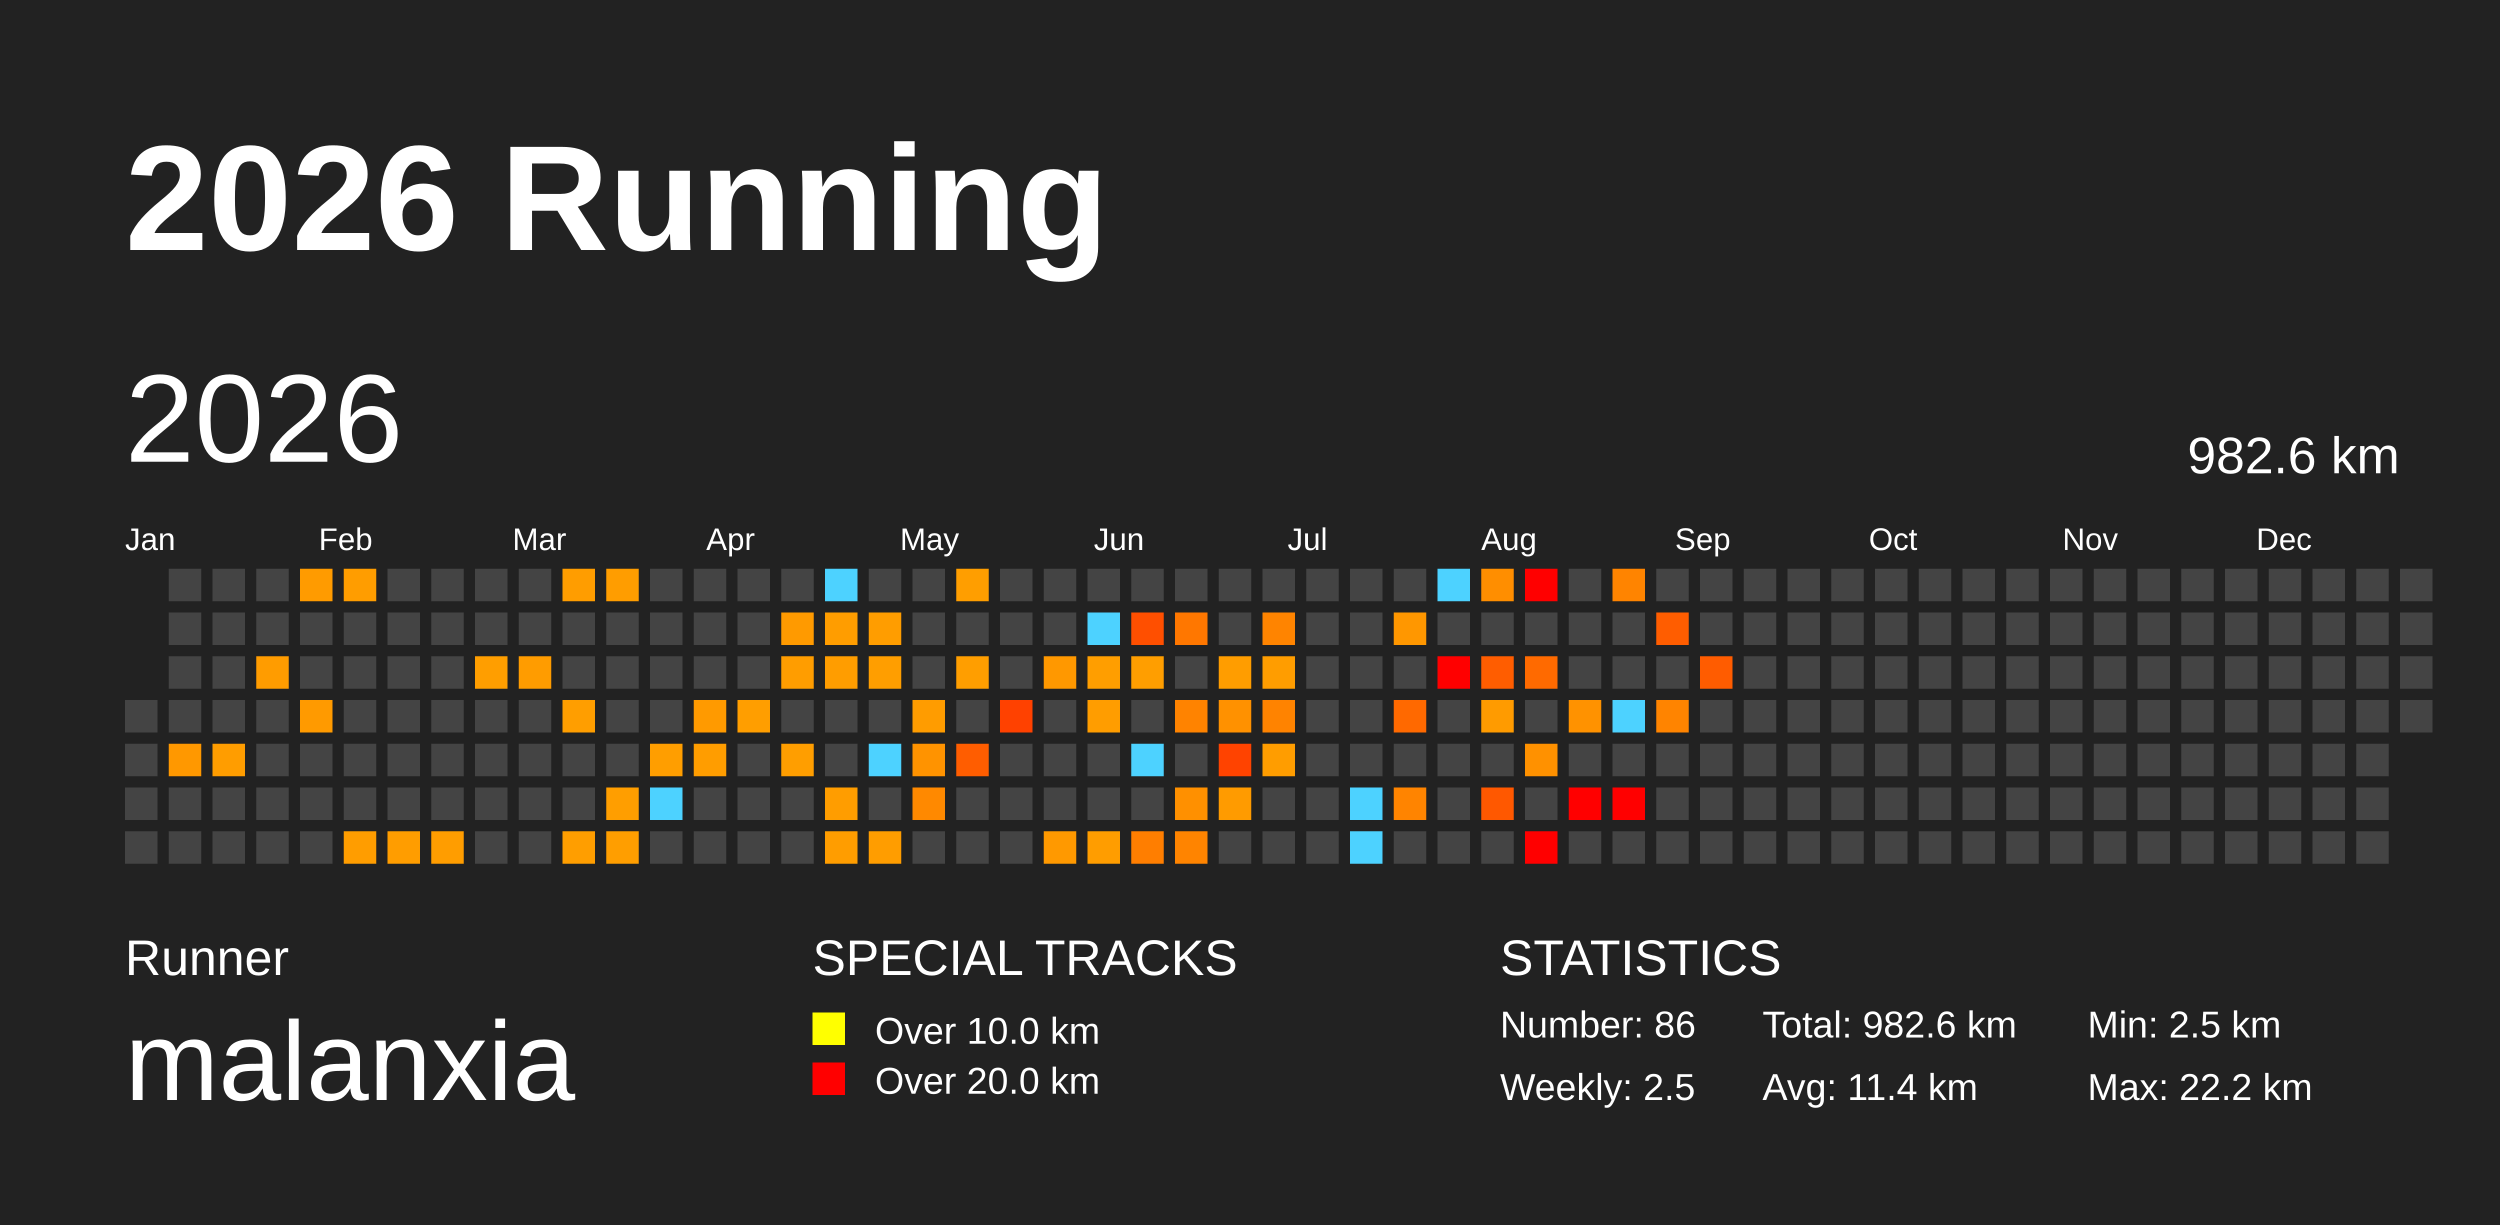
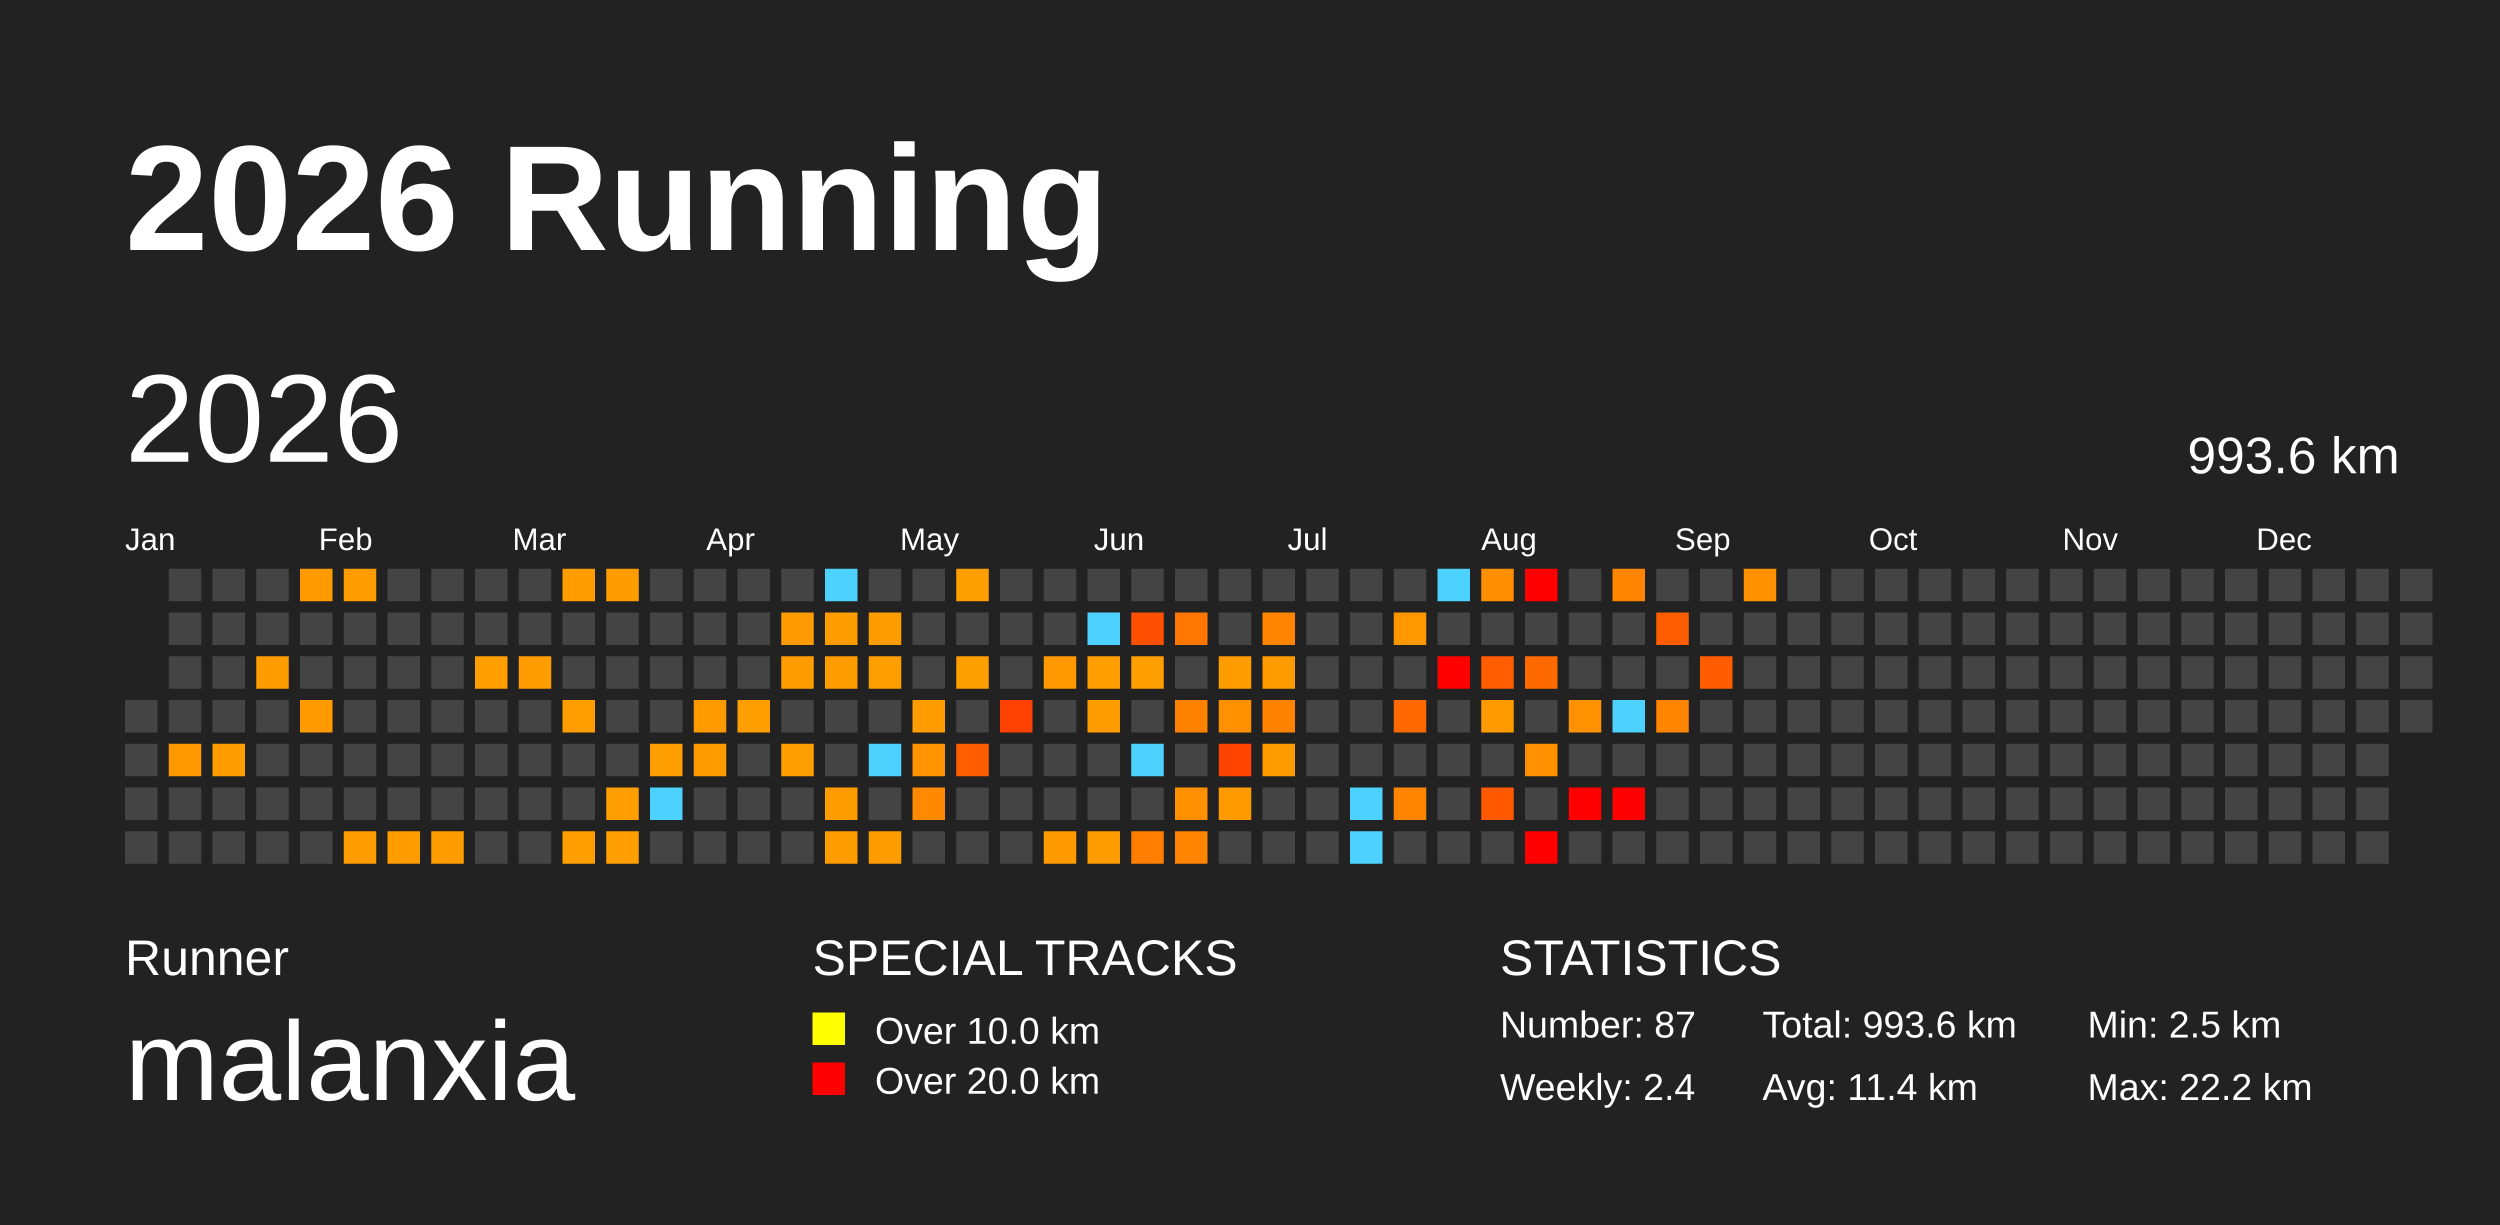
<svg xmlns="http://www.w3.org/2000/svg" baseProfile="full" height="98mm" version="1.1" viewBox="0,0,200,98" width="200mm">
  <defs />
  <rect fill="#222222" height="98" width="200" x="0" y="0" />
  <text fill="#FFFFFF" style="font-size:12px; font-family:Arial; font-weight:bold;" x="10" y="20">2026 Running</text>
  <text fill="#FFFFFF" style="font-size:4px; font-family:Arial" x="10" y="78">Runner</text>
  <text fill="#FFFFFF" style="font-size:9px; font-family:Arial" x="10" y="88">malanxia</text>
  <text fill="#FFFFFF" style="font-size:4px; font-family:Arial" x="65" y="78">SPECIAL TRACKS</text>
  <rect fill="yellow" height="2.6" width="2.6" x="65" y="81" />
  <text fill="#FFFFFF" style="font-size:3px; font-family:Arial" x="70" y="83.5">Over 10.0 km</text>
  <rect fill="red" height="2.6" width="2.6" x="65" y="85" />
  <text fill="#FFFFFF" style="font-size:3px; font-family:Arial" x="70" y="87.5">Over 20.0 km</text>
  <text fill="#FFFFFF" style="font-size:4px; font-family:Arial" x="120" y="78">STATISTICS</text>
-   <text fill="#FFFFFF" style="font-size:3px; font-family:Arial" x="120" y="83">Number: 86</text>
-   <text fill="#FFFFFF" style="font-size:3px; font-family:Arial" x="120" y="88">Weekly: 2.5</text>
-   <text fill="#FFFFFF" style="font-size:3px; font-family:Arial" x="141" y="83">Total: 982.6 km</text>
+   <text fill="#FFFFFF" style="font-size:3px; font-family:Arial" x="120" y="83">Number: 87</text>
+   <text fill="#FFFFFF" style="font-size:3px; font-family:Arial" x="120" y="88">Weekly: 2.4</text>
+   <text fill="#FFFFFF" style="font-size:3px; font-family:Arial" x="141" y="83">Total: 993.6 km</text>
  <text fill="#FFFFFF" style="font-size:3px; font-family:Arial" x="141" y="88">Avg: 11.4 km</text>
  <text fill="#FFFFFF" style="font-size:3px; font-family:Arial" x="167" y="83">Min: 2.5 km</text>
  <text fill="#FFFFFF" style="font-size:3px; font-family:Arial" x="167" y="88">Max: 22.2 km</text>
  <text dominant-baseline="hanging" fill="#FFFFFF" style="font-size:10.0px; font-family:Arial;" x="10" y="30">2026</text>
-   <text dominant-baseline="hanging" fill="#FFFFFF" style="font-size:4.125px; font-family:Arial;" x="175" y="35">982.6 km</text>
+   <text dominant-baseline="hanging" fill="#FFFFFF" style="font-size:4.125px; font-family:Arial;" x="175" y="35">993.6 km</text>
  <text fill="#FFFFFF" style="font-size:2.5px; font-family:Arial" x="10.0" y="44">Jan</text>
  <text fill="#FFFFFF" style="font-size:2.5px; font-family:Arial" x="25.5" y="44">Feb</text>
  <text fill="#FFFFFF" style="font-size:2.5px; font-family:Arial" x="41.0" y="44">Mar</text>
  <text fill="#FFFFFF" style="font-size:2.5px; font-family:Arial" x="56.5" y="44">Apr</text>
  <text fill="#FFFFFF" style="font-size:2.5px; font-family:Arial" x="72.0" y="44">May</text>
  <text fill="#FFFFFF" style="font-size:2.5px; font-family:Arial" x="87.5" y="44">Jun</text>
  <text fill="#FFFFFF" style="font-size:2.5px; font-family:Arial" x="103.0" y="44">Jul</text>
  <text fill="#FFFFFF" style="font-size:2.5px; font-family:Arial" x="118.5" y="44">Aug</text>
  <text fill="#FFFFFF" style="font-size:2.5px; font-family:Arial" x="134.0" y="44">Sep</text>
  <text fill="#FFFFFF" style="font-size:2.5px; font-family:Arial" x="149.5" y="44">Oct</text>
  <text fill="#FFFFFF" style="font-size:2.5px; font-family:Arial" x="165.0" y="44">Nov</text>
  <text fill="#FFFFFF" style="font-size:2.5px; font-family:Arial" x="180.5" y="44">Dec</text>
  <rect fill="#444444" height="2.6" width="2.6" x="10.0" y="56.0" />
  <rect fill="#444444" height="2.6" width="2.6" x="10.0" y="59.5" />
  <rect fill="#444444" height="2.6" width="2.6" x="10.0" y="63.0" />
  <rect fill="#444444" height="2.6" width="2.6" x="10.0" y="66.5" />
  <rect fill="#444444" height="2.6" width="2.6" x="13.5" y="45.5" />
  <rect fill="#444444" height="2.6" width="2.6" x="13.5" y="49.0" />
  <rect fill="#444444" height="2.6" width="2.6" x="13.5" y="52.5" />
  <rect fill="#444444" height="2.6" width="2.6" x="13.5" y="56.0" />
  <rect fill="#ff9800" height="2.6" width="2.6" x="13.5" y="59.5" />
  <rect fill="#444444" height="2.6" width="2.6" x="13.5" y="63.0" />
  <rect fill="#444444" height="2.6" width="2.6" x="13.5" y="66.5" />
  <rect fill="#444444" height="2.6" width="2.6" x="17.0" y="45.5" />
  <rect fill="#444444" height="2.6" width="2.6" x="17.0" y="49.0" />
  <rect fill="#444444" height="2.6" width="2.6" x="17.0" y="52.5" />
  <rect fill="#444444" height="2.6" width="2.6" x="17.0" y="56.0" />
  <rect fill="#ff9d00" height="2.6" width="2.6" x="17.0" y="59.5" />
  <rect fill="#444444" height="2.6" width="2.6" x="17.0" y="63.0" />
  <rect fill="#444444" height="2.6" width="2.6" x="17.0" y="66.5" />
  <rect fill="#444444" height="2.6" width="2.6" x="20.5" y="45.5" />
  <rect fill="#444444" height="2.6" width="2.6" x="20.5" y="49.0" />
  <rect fill="#ff9c00" height="2.6" width="2.6" x="20.5" y="52.5" />
  <rect fill="#444444" height="2.6" width="2.6" x="20.5" y="56.0" />
  <rect fill="#444444" height="2.6" width="2.6" x="20.5" y="59.5" />
  <rect fill="#444444" height="2.6" width="2.6" x="20.5" y="63.0" />
  <rect fill="#444444" height="2.6" width="2.6" x="20.5" y="66.5" />
  <rect fill="#ff9b00" height="2.6" width="2.6" x="24.0" y="45.5" />
  <rect fill="#444444" height="2.6" width="2.6" x="24.0" y="49.0" />
  <rect fill="#444444" height="2.6" width="2.6" x="24.0" y="52.5" />
  <rect fill="#ff9a00" height="2.6" width="2.6" x="24.0" y="56.0" />
  <rect fill="#444444" height="2.6" width="2.6" x="24.0" y="59.5" />
  <rect fill="#444444" height="2.6" width="2.6" x="24.0" y="63.0" />
  <rect fill="#444444" height="2.6" width="2.6" x="24.0" y="66.5" />
  <rect fill="#ff9d00" height="2.6" width="2.6" x="27.5" y="45.5" />
  <rect fill="#444444" height="2.6" width="2.6" x="27.5" y="49.0" />
  <rect fill="#444444" height="2.6" width="2.6" x="27.5" y="52.5" />
  <rect fill="#444444" height="2.6" width="2.6" x="27.5" y="56.0" />
  <rect fill="#444444" height="2.6" width="2.6" x="27.5" y="59.5" />
  <rect fill="#444444" height="2.6" width="2.6" x="27.5" y="63.0" />
  <rect fill="#ff9d00" height="2.6" width="2.6" x="27.5" y="66.5" />
  <rect fill="#444444" height="2.6" width="2.6" x="31.0" y="45.5" />
  <rect fill="#444444" height="2.6" width="2.6" x="31.0" y="49.0" />
  <rect fill="#444444" height="2.6" width="2.6" x="31.0" y="52.5" />
  <rect fill="#444444" height="2.6" width="2.6" x="31.0" y="56.0" />
  <rect fill="#444444" height="2.6" width="2.6" x="31.0" y="59.5" />
  <rect fill="#444444" height="2.6" width="2.6" x="31.0" y="63.0" />
  <rect fill="#ff9d00" height="2.6" width="2.6" x="31.0" y="66.5" />
  <rect fill="#444444" height="2.6" width="2.6" x="34.5" y="45.5" />
  <rect fill="#444444" height="2.6" width="2.6" x="34.5" y="49.0" />
  <rect fill="#444444" height="2.6" width="2.6" x="34.5" y="52.5" />
  <rect fill="#444444" height="2.6" width="2.6" x="34.5" y="56.0" />
  <rect fill="#444444" height="2.6" width="2.6" x="34.5" y="59.5" />
  <rect fill="#444444" height="2.6" width="2.6" x="34.5" y="63.0" />
  <rect fill="#ff9d00" height="2.6" width="2.6" x="34.5" y="66.5" />
  <rect fill="#444444" height="2.6" width="2.6" x="38.0" y="45.5" />
  <rect fill="#444444" height="2.6" width="2.6" x="38.0" y="49.0" />
  <rect fill="#ff9e00" height="2.6" width="2.6" x="38.0" y="52.5" />
  <rect fill="#444444" height="2.6" width="2.6" x="38.0" y="56.0" />
  <rect fill="#444444" height="2.6" width="2.6" x="38.0" y="59.5" />
  <rect fill="#444444" height="2.6" width="2.6" x="38.0" y="63.0" />
  <rect fill="#444444" height="2.6" width="2.6" x="38.0" y="66.5" />
  <rect fill="#444444" height="2.6" width="2.6" x="41.5" y="45.5" />
  <rect fill="#444444" height="2.6" width="2.6" x="41.5" y="49.0" />
  <rect fill="#ff9c00" height="2.6" width="2.6" x="41.5" y="52.5" />
  <rect fill="#444444" height="2.6" width="2.6" x="41.5" y="56.0" />
  <rect fill="#444444" height="2.6" width="2.6" x="41.5" y="59.5" />
  <rect fill="#444444" height="2.6" width="2.6" x="41.5" y="63.0" />
  <rect fill="#444444" height="2.6" width="2.6" x="41.5" y="66.5" />
  <rect fill="#ff9d00" height="2.6" width="2.6" x="45.0" y="45.5" />
  <rect fill="#444444" height="2.6" width="2.6" x="45.0" y="49.0" />
  <rect fill="#444444" height="2.6" width="2.6" x="45.0" y="52.5" />
  <rect fill="#ff9e00" height="2.6" width="2.6" x="45.0" y="56.0" />
  <rect fill="#444444" height="2.6" width="2.6" x="45.0" y="59.5" />
  <rect fill="#444444" height="2.6" width="2.6" x="45.0" y="63.0" />
  <rect fill="#ff9e00" height="2.6" width="2.6" x="45.0" y="66.5" />
  <rect fill="#ff9d00" height="2.6" width="2.6" x="48.5" y="45.5" />
  <rect fill="#444444" height="2.6" width="2.6" x="48.5" y="49.0" />
  <rect fill="#444444" height="2.6" width="2.6" x="48.5" y="52.5" />
  <rect fill="#444444" height="2.6" width="2.6" x="48.5" y="56.0" />
  <rect fill="#444444" height="2.6" width="2.6" x="48.5" y="59.5" />
  <rect fill="#ff9e00" height="2.6" width="2.6" x="48.5" y="63.0" />
  <rect fill="#ff9e00" height="2.6" width="2.6" x="48.5" y="66.5" />
  <rect fill="#444444" height="2.6" width="2.6" x="52.0" y="45.5" />
  <rect fill="#444444" height="2.6" width="2.6" x="52.0" y="49.0" />
  <rect fill="#444444" height="2.6" width="2.6" x="52.0" y="52.5" />
  <rect fill="#444444" height="2.6" width="2.6" x="52.0" y="56.0" />
  <rect fill="#ff9e00" height="2.6" width="2.6" x="52.0" y="59.5" />
  <rect fill="#4dd2ff" height="2.6" width="2.6" x="52.0" y="63.0" />
  <rect fill="#444444" height="2.6" width="2.6" x="52.0" y="66.5" />
  <rect fill="#444444" height="2.6" width="2.6" x="55.5" y="45.5" />
  <rect fill="#444444" height="2.6" width="2.6" x="55.5" y="49.0" />
  <rect fill="#444444" height="2.6" width="2.6" x="55.5" y="52.5" />
  <rect fill="#ff9a00" height="2.6" width="2.6" x="55.5" y="56.0" />
  <rect fill="#ff9d00" height="2.6" width="2.6" x="55.5" y="59.5" />
  <rect fill="#444444" height="2.6" width="2.6" x="55.5" y="63.0" />
  <rect fill="#444444" height="2.6" width="2.6" x="55.5" y="66.5" />
  <rect fill="#444444" height="2.6" width="2.6" x="59.0" y="45.5" />
  <rect fill="#444444" height="2.6" width="2.6" x="59.0" y="49.0" />
  <rect fill="#444444" height="2.6" width="2.6" x="59.0" y="52.5" />
  <rect fill="#ff9e00" height="2.6" width="2.6" x="59.0" y="56.0" />
  <rect fill="#444444" height="2.6" width="2.6" x="59.0" y="59.5" />
  <rect fill="#444444" height="2.6" width="2.6" x="59.0" y="63.0" />
  <rect fill="#444444" height="2.6" width="2.6" x="59.0" y="66.5" />
  <rect fill="#444444" height="2.6" width="2.6" x="62.5" y="45.5" />
  <rect fill="#ff9a00" height="2.6" width="2.6" x="62.5" y="49.0" />
  <rect fill="#ff9d00" height="2.6" width="2.6" x="62.5" y="52.5" />
  <rect fill="#444444" height="2.6" width="2.6" x="62.5" y="56.0" />
  <rect fill="#ff9e00" height="2.6" width="2.6" x="62.5" y="59.5" />
  <rect fill="#444444" height="2.6" width="2.6" x="62.5" y="63.0" />
  <rect fill="#444444" height="2.6" width="2.6" x="62.5" y="66.5" />
  <rect fill="#4dd2ff" height="2.6" width="2.6" x="66.0" y="45.5" />
  <rect fill="#ff9d00" height="2.6" width="2.6" x="66.0" y="49.0" />
  <rect fill="#ff9d00" height="2.6" width="2.6" x="66.0" y="52.5" />
  <rect fill="#444444" height="2.6" width="2.6" x="66.0" y="56.0" />
  <rect fill="#444444" height="2.6" width="2.6" x="66.0" y="59.5" />
  <rect fill="#ff9d00" height="2.6" width="2.6" x="66.0" y="63.0" />
  <rect fill="#ff9d00" height="2.6" width="2.6" x="66.0" y="66.5" />
  <rect fill="#444444" height="2.6" width="2.6" x="69.5" y="45.5" />
  <rect fill="#ff9d00" height="2.6" width="2.6" x="69.5" y="49.0" />
  <rect fill="#ff9e00" height="2.6" width="2.6" x="69.5" y="52.5" />
  <rect fill="#444444" height="2.6" width="2.6" x="69.5" y="56.0" />
  <rect fill="#4dd2ff" height="2.6" width="2.6" x="69.5" y="59.5" />
  <rect fill="#444444" height="2.6" width="2.6" x="69.5" y="63.0" />
  <rect fill="#ff9d00" height="2.6" width="2.6" x="69.5" y="66.5" />
  <rect fill="#444444" height="2.6" width="2.6" x="73.0" y="45.5" />
  <rect fill="#444444" height="2.6" width="2.6" x="73.0" y="49.0" />
  <rect fill="#444444" height="2.6" width="2.6" x="73.0" y="52.5" />
  <rect fill="#ff9c00" height="2.6" width="2.6" x="73.0" y="56.0" />
  <rect fill="#ff9300" height="2.6" width="2.6" x="73.0" y="59.5" />
  <rect fill="#ff8900" height="2.6" width="2.6" x="73.0" y="63.0" />
  <rect fill="#444444" height="2.6" width="2.6" x="73.0" y="66.5" />
  <rect fill="#ff9e00" height="2.6" width="2.6" x="76.5" y="45.5" />
  <rect fill="#444444" height="2.6" width="2.6" x="76.5" y="49.0" />
  <rect fill="#ff9e00" height="2.6" width="2.6" x="76.5" y="52.5" />
  <rect fill="#444444" height="2.6" width="2.6" x="76.5" y="56.0" />
  <rect fill="#ff5d00" height="2.6" width="2.6" x="76.5" y="59.5" />
  <rect fill="#444444" height="2.6" width="2.6" x="76.5" y="63.0" />
  <rect fill="#444444" height="2.6" width="2.6" x="76.5" y="66.5" />
  <rect fill="#444444" height="2.6" width="2.6" x="80.0" y="45.5" />
  <rect fill="#444444" height="2.6" width="2.6" x="80.0" y="49.0" />
  <rect fill="#444444" height="2.6" width="2.6" x="80.0" y="52.5" />
  <rect fill="#ff4100" height="2.6" width="2.6" x="80.0" y="56.0" />
  <rect fill="#444444" height="2.6" width="2.6" x="80.0" y="59.5" />
  <rect fill="#444444" height="2.6" width="2.6" x="80.0" y="63.0" />
  <rect fill="#444444" height="2.6" width="2.6" x="80.0" y="66.5" />
  <rect fill="#444444" height="2.6" width="2.6" x="83.5" y="45.5" />
  <rect fill="#444444" height="2.6" width="2.6" x="83.5" y="49.0" />
  <rect fill="#ff9800" height="2.6" width="2.6" x="83.5" y="52.5" />
  <rect fill="#444444" height="2.6" width="2.6" x="83.5" y="56.0" />
  <rect fill="#444444" height="2.6" width="2.6" x="83.5" y="59.5" />
  <rect fill="#444444" height="2.6" width="2.6" x="83.5" y="63.0" />
  <rect fill="#ff9900" height="2.6" width="2.6" x="83.5" y="66.5" />
  <rect fill="#444444" height="2.6" width="2.6" x="87.0" y="45.5" />
  <rect fill="#4dd2ff" height="2.6" width="2.6" x="87.0" y="49.0" />
  <rect fill="#ff9e00" height="2.6" width="2.6" x="87.0" y="52.5" />
  <rect fill="#ff9d00" height="2.6" width="2.6" x="87.0" y="56.0" />
  <rect fill="#444444" height="2.6" width="2.6" x="87.0" y="59.5" />
  <rect fill="#444444" height="2.6" width="2.6" x="87.0" y="63.0" />
  <rect fill="#ff9d00" height="2.6" width="2.6" x="87.0" y="66.5" />
  <rect fill="#444444" height="2.6" width="2.6" x="90.5" y="45.5" />
  <rect fill="#ff4f00" height="2.6" width="2.6" x="90.5" y="49.0" />
  <rect fill="#ff9e00" height="2.6" width="2.6" x="90.5" y="52.5" />
  <rect fill="#444444" height="2.6" width="2.6" x="90.5" y="56.0" />
  <rect fill="#4dd2ff" height="2.6" width="2.6" x="90.5" y="59.5" />
  <rect fill="#444444" height="2.6" width="2.6" x="90.5" y="63.0" />
  <rect fill="#ff7e00" height="2.6" width="2.6" x="90.5" y="66.5" />
  <rect fill="#444444" height="2.6" width="2.6" x="94.0" y="45.5" />
  <rect fill="#ff7700" height="2.6" width="2.6" x="94.0" y="49.0" />
  <rect fill="#444444" height="2.6" width="2.6" x="94.0" y="52.5" />
  <rect fill="#ff8300" height="2.6" width="2.6" x="94.0" y="56.0" />
  <rect fill="#444444" height="2.6" width="2.6" x="94.0" y="59.5" />
  <rect fill="#ff9000" height="2.6" width="2.6" x="94.0" y="63.0" />
  <rect fill="#ff8400" height="2.6" width="2.6" x="94.0" y="66.5" />
  <rect fill="#444444" height="2.6" width="2.6" x="97.5" y="45.5" />
  <rect fill="#444444" height="2.6" width="2.6" x="97.5" y="49.0" />
  <rect fill="#ff9d00" height="2.6" width="2.6" x="97.5" y="52.5" />
  <rect fill="#ff9100" height="2.6" width="2.6" x="97.5" y="56.0" />
  <rect fill="#ff4300" height="2.6" width="2.6" x="97.5" y="59.5" />
  <rect fill="#ff9b00" height="2.6" width="2.6" x="97.5" y="63.0" />
  <rect fill="#444444" height="2.6" width="2.6" x="97.5" y="66.5" />
  <rect fill="#444444" height="2.6" width="2.6" x="101.0" y="45.5" />
  <rect fill="#ff8400" height="2.6" width="2.6" x="101.0" y="49.0" />
  <rect fill="#ff9d00" height="2.6" width="2.6" x="101.0" y="52.5" />
  <rect fill="#ff8300" height="2.6" width="2.6" x="101.0" y="56.0" />
  <rect fill="#ff9d00" height="2.6" width="2.6" x="101.0" y="59.5" />
  <rect fill="#444444" height="2.6" width="2.6" x="101.0" y="63.0" />
  <rect fill="#444444" height="2.6" width="2.6" x="101.0" y="66.5" />
  <rect fill="#444444" height="2.6" width="2.6" x="104.5" y="45.5" />
  <rect fill="#444444" height="2.6" width="2.6" x="104.5" y="49.0" />
  <rect fill="#444444" height="2.6" width="2.6" x="104.5" y="52.5" />
  <rect fill="#444444" height="2.6" width="2.6" x="104.5" y="56.0" />
  <rect fill="#444444" height="2.6" width="2.6" x="104.5" y="59.5" />
  <rect fill="#444444" height="2.6" width="2.6" x="104.5" y="63.0" />
  <rect fill="#444444" height="2.6" width="2.6" x="104.5" y="66.5" />
  <rect fill="#444444" height="2.6" width="2.6" x="108.0" y="45.5" />
  <rect fill="#444444" height="2.6" width="2.6" x="108.0" y="49.0" />
  <rect fill="#444444" height="2.6" width="2.6" x="108.0" y="52.5" />
  <rect fill="#444444" height="2.6" width="2.6" x="108.0" y="56.0" />
  <rect fill="#444444" height="2.6" width="2.6" x="108.0" y="59.5" />
  <rect fill="#4dd2ff" height="2.6" width="2.6" x="108.0" y="63.0" />
  <rect fill="#4dd2ff" height="2.6" width="2.6" x="108.0" y="66.5" />
  <rect fill="#444444" height="2.6" width="2.6" x="111.5" y="45.5" />
  <rect fill="#ff9700" height="2.6" width="2.6" x="111.5" y="49.0" />
  <rect fill="#444444" height="2.6" width="2.6" x="111.5" y="52.5" />
  <rect fill="#ff6900" height="2.6" width="2.6" x="111.5" y="56.0" />
  <rect fill="#444444" height="2.6" width="2.6" x="111.5" y="59.5" />
  <rect fill="#ff8400" height="2.6" width="2.6" x="111.5" y="63.0" />
  <rect fill="#444444" height="2.6" width="2.6" x="111.5" y="66.5" />
  <rect fill="#4dd2ff" height="2.6" width="2.6" x="115.0" y="45.5" />
  <rect fill="#444444" height="2.6" width="2.6" x="115.0" y="49.0" />
  <rect fill="red" height="2.6" width="2.6" x="115.0" y="52.5" />
  <rect fill="#444444" height="2.6" width="2.6" x="115.0" y="56.0" />
  <rect fill="#444444" height="2.6" width="2.6" x="115.0" y="59.5" />
  <rect fill="#444444" height="2.6" width="2.6" x="115.0" y="63.0" />
  <rect fill="#444444" height="2.6" width="2.6" x="115.0" y="66.5" />
  <rect fill="#ff8e00" height="2.6" width="2.6" x="118.5" y="45.5" />
  <rect fill="#444444" height="2.6" width="2.6" x="118.5" y="49.0" />
  <rect fill="#ff5d00" height="2.6" width="2.6" x="118.5" y="52.5" />
  <rect fill="#ff9b00" height="2.6" width="2.6" x="118.5" y="56.0" />
  <rect fill="#444444" height="2.6" width="2.6" x="118.5" y="59.5" />
  <rect fill="#ff5800" height="2.6" width="2.6" x="118.5" y="63.0" />
  <rect fill="#444444" height="2.6" width="2.6" x="118.5" y="66.5" />
  <rect fill="red" height="2.6" width="2.6" x="122.0" y="45.5" />
  <rect fill="#444444" height="2.6" width="2.6" x="122.0" y="49.0" />
  <rect fill="#ff6a00" height="2.6" width="2.6" x="122.0" y="52.5" />
  <rect fill="#444444" height="2.6" width="2.6" x="122.0" y="56.0" />
  <rect fill="#ff9100" height="2.6" width="2.6" x="122.0" y="59.5" />
  <rect fill="#444444" height="2.6" width="2.6" x="122.0" y="63.0" />
  <rect fill="red" height="2.6" width="2.6" x="122.0" y="66.5" />
  <rect fill="#444444" height="2.6" width="2.6" x="125.5" y="45.5" />
  <rect fill="#444444" height="2.6" width="2.6" x="125.5" y="49.0" />
  <rect fill="#444444" height="2.6" width="2.6" x="125.5" y="52.5" />
  <rect fill="#ff9200" height="2.6" width="2.6" x="125.5" y="56.0" />
  <rect fill="#444444" height="2.6" width="2.6" x="125.5" y="59.5" />
  <rect fill="red" height="2.6" width="2.6" x="125.5" y="63.0" />
  <rect fill="#444444" height="2.6" width="2.6" x="125.5" y="66.5" />
  <rect fill="#ff8400" height="2.6" width="2.6" x="129.0" y="45.5" />
  <rect fill="#444444" height="2.6" width="2.6" x="129.0" y="49.0" />
  <rect fill="#444444" height="2.6" width="2.6" x="129.0" y="52.5" />
  <rect fill="#4dd2ff" height="2.6" width="2.6" x="129.0" y="56.0" />
  <rect fill="#444444" height="2.6" width="2.6" x="129.0" y="59.5" />
  <rect fill="red" height="2.6" width="2.6" x="129.0" y="63.0" />
  <rect fill="#444444" height="2.6" width="2.6" x="129.0" y="66.5" />
  <rect fill="#444444" height="2.6" width="2.6" x="132.5" y="45.5" />
  <rect fill="#ff5d00" height="2.6" width="2.6" x="132.5" y="49.0" />
  <rect fill="#444444" height="2.6" width="2.6" x="132.5" y="52.5" />
  <rect fill="#ff8400" height="2.6" width="2.6" x="132.5" y="56.0" />
  <rect fill="#444444" height="2.6" width="2.6" x="132.5" y="59.5" />
  <rect fill="#444444" height="2.6" width="2.6" x="132.5" y="63.0" />
  <rect fill="#444444" height="2.6" width="2.6" x="132.5" y="66.5" />
  <rect fill="#444444" height="2.6" width="2.6" x="136.0" y="45.5" />
  <rect fill="#444444" height="2.6" width="2.6" x="136.0" y="49.0" />
  <rect fill="#ff5c00" height="2.6" width="2.6" x="136.0" y="52.5" />
  <rect fill="#444444" height="2.6" width="2.6" x="136.0" y="56.0" />
  <rect fill="#444444" height="2.6" width="2.6" x="136.0" y="59.5" />
  <rect fill="#444444" height="2.6" width="2.6" x="136.0" y="63.0" />
  <rect fill="#444444" height="2.6" width="2.6" x="136.0" y="66.5" />
-   <rect fill="#444444" height="2.6" width="2.6" x="139.5" y="45.5" />
+   <rect fill="#ff9000" height="2.6" width="2.6" x="139.5" y="45.5" />
  <rect fill="#444444" height="2.6" width="2.6" x="139.5" y="49.0" />
  <rect fill="#444444" height="2.6" width="2.6" x="139.5" y="52.5" />
  <rect fill="#444444" height="2.6" width="2.6" x="139.5" y="56.0" />
  <rect fill="#444444" height="2.6" width="2.6" x="139.5" y="59.5" />
  <rect fill="#444444" height="2.6" width="2.6" x="139.5" y="63.0" />
  <rect fill="#444444" height="2.6" width="2.6" x="139.5" y="66.5" />
  <rect fill="#444444" height="2.6" width="2.6" x="143.0" y="45.5" />
  <rect fill="#444444" height="2.6" width="2.6" x="143.0" y="49.0" />
  <rect fill="#444444" height="2.6" width="2.6" x="143.0" y="52.5" />
  <rect fill="#444444" height="2.6" width="2.6" x="143.0" y="56.0" />
  <rect fill="#444444" height="2.6" width="2.6" x="143.0" y="59.5" />
  <rect fill="#444444" height="2.6" width="2.6" x="143.0" y="63.0" />
  <rect fill="#444444" height="2.6" width="2.6" x="143.0" y="66.5" />
  <rect fill="#444444" height="2.6" width="2.6" x="146.5" y="45.5" />
  <rect fill="#444444" height="2.6" width="2.6" x="146.5" y="49.0" />
  <rect fill="#444444" height="2.6" width="2.6" x="146.5" y="52.5" />
  <rect fill="#444444" height="2.6" width="2.6" x="146.5" y="56.0" />
  <rect fill="#444444" height="2.6" width="2.6" x="146.5" y="59.5" />
  <rect fill="#444444" height="2.6" width="2.6" x="146.5" y="63.0" />
  <rect fill="#444444" height="2.6" width="2.6" x="146.5" y="66.5" />
  <rect fill="#444444" height="2.6" width="2.6" x="150.0" y="45.5" />
  <rect fill="#444444" height="2.6" width="2.6" x="150.0" y="49.0" />
  <rect fill="#444444" height="2.6" width="2.6" x="150.0" y="52.5" />
  <rect fill="#444444" height="2.6" width="2.6" x="150.0" y="56.0" />
  <rect fill="#444444" height="2.6" width="2.6" x="150.0" y="59.5" />
  <rect fill="#444444" height="2.6" width="2.6" x="150.0" y="63.0" />
  <rect fill="#444444" height="2.6" width="2.6" x="150.0" y="66.5" />
  <rect fill="#444444" height="2.6" width="2.6" x="153.5" y="45.5" />
  <rect fill="#444444" height="2.6" width="2.6" x="153.5" y="49.0" />
  <rect fill="#444444" height="2.6" width="2.6" x="153.5" y="52.5" />
  <rect fill="#444444" height="2.6" width="2.6" x="153.5" y="56.0" />
  <rect fill="#444444" height="2.6" width="2.6" x="153.5" y="59.5" />
  <rect fill="#444444" height="2.6" width="2.6" x="153.5" y="63.0" />
  <rect fill="#444444" height="2.6" width="2.6" x="153.5" y="66.5" />
  <rect fill="#444444" height="2.6" width="2.6" x="157.0" y="45.5" />
  <rect fill="#444444" height="2.6" width="2.6" x="157.0" y="49.0" />
  <rect fill="#444444" height="2.6" width="2.6" x="157.0" y="52.5" />
  <rect fill="#444444" height="2.6" width="2.6" x="157.0" y="56.0" />
  <rect fill="#444444" height="2.6" width="2.6" x="157.0" y="59.5" />
  <rect fill="#444444" height="2.6" width="2.6" x="157.0" y="63.0" />
  <rect fill="#444444" height="2.6" width="2.6" x="157.0" y="66.5" />
  <rect fill="#444444" height="2.6" width="2.6" x="160.5" y="45.5" />
  <rect fill="#444444" height="2.6" width="2.6" x="160.5" y="49.0" />
  <rect fill="#444444" height="2.6" width="2.6" x="160.5" y="52.5" />
  <rect fill="#444444" height="2.6" width="2.6" x="160.5" y="56.0" />
  <rect fill="#444444" height="2.6" width="2.6" x="160.5" y="59.5" />
  <rect fill="#444444" height="2.6" width="2.6" x="160.5" y="63.0" />
  <rect fill="#444444" height="2.6" width="2.6" x="160.5" y="66.5" />
  <rect fill="#444444" height="2.6" width="2.6" x="164.0" y="45.5" />
  <rect fill="#444444" height="2.6" width="2.6" x="164.0" y="49.0" />
  <rect fill="#444444" height="2.6" width="2.6" x="164.0" y="52.5" />
  <rect fill="#444444" height="2.6" width="2.6" x="164.0" y="56.0" />
  <rect fill="#444444" height="2.6" width="2.6" x="164.0" y="59.5" />
  <rect fill="#444444" height="2.6" width="2.6" x="164.0" y="63.0" />
  <rect fill="#444444" height="2.6" width="2.6" x="164.0" y="66.5" />
  <rect fill="#444444" height="2.6" width="2.6" x="167.5" y="45.5" />
  <rect fill="#444444" height="2.6" width="2.6" x="167.5" y="49.0" />
  <rect fill="#444444" height="2.6" width="2.6" x="167.5" y="52.5" />
  <rect fill="#444444" height="2.6" width="2.6" x="167.5" y="56.0" />
  <rect fill="#444444" height="2.6" width="2.6" x="167.5" y="59.5" />
  <rect fill="#444444" height="2.6" width="2.6" x="167.5" y="63.0" />
  <rect fill="#444444" height="2.6" width="2.6" x="167.5" y="66.5" />
  <rect fill="#444444" height="2.6" width="2.6" x="171.0" y="45.5" />
  <rect fill="#444444" height="2.6" width="2.6" x="171.0" y="49.0" />
  <rect fill="#444444" height="2.6" width="2.6" x="171.0" y="52.5" />
  <rect fill="#444444" height="2.6" width="2.6" x="171.0" y="56.0" />
  <rect fill="#444444" height="2.6" width="2.6" x="171.0" y="59.5" />
  <rect fill="#444444" height="2.6" width="2.6" x="171.0" y="63.0" />
  <rect fill="#444444" height="2.6" width="2.6" x="171.0" y="66.5" />
  <rect fill="#444444" height="2.6" width="2.6" x="174.5" y="45.5" />
  <rect fill="#444444" height="2.6" width="2.6" x="174.5" y="49.0" />
  <rect fill="#444444" height="2.6" width="2.6" x="174.5" y="52.5" />
  <rect fill="#444444" height="2.6" width="2.6" x="174.5" y="56.0" />
  <rect fill="#444444" height="2.6" width="2.6" x="174.5" y="59.5" />
  <rect fill="#444444" height="2.6" width="2.6" x="174.5" y="63.0" />
  <rect fill="#444444" height="2.6" width="2.6" x="174.5" y="66.5" />
  <rect fill="#444444" height="2.6" width="2.6" x="178.0" y="45.5" />
  <rect fill="#444444" height="2.6" width="2.6" x="178.0" y="49.0" />
  <rect fill="#444444" height="2.6" width="2.6" x="178.0" y="52.5" />
  <rect fill="#444444" height="2.6" width="2.6" x="178.0" y="56.0" />
  <rect fill="#444444" height="2.6" width="2.6" x="178.0" y="59.5" />
  <rect fill="#444444" height="2.6" width="2.6" x="178.0" y="63.0" />
  <rect fill="#444444" height="2.6" width="2.6" x="178.0" y="66.5" />
  <rect fill="#444444" height="2.6" width="2.6" x="181.5" y="45.5" />
  <rect fill="#444444" height="2.6" width="2.6" x="181.5" y="49.0" />
  <rect fill="#444444" height="2.6" width="2.6" x="181.5" y="52.5" />
  <rect fill="#444444" height="2.6" width="2.6" x="181.5" y="56.0" />
  <rect fill="#444444" height="2.6" width="2.6" x="181.5" y="59.5" />
  <rect fill="#444444" height="2.6" width="2.6" x="181.5" y="63.0" />
  <rect fill="#444444" height="2.6" width="2.6" x="181.5" y="66.5" />
  <rect fill="#444444" height="2.6" width="2.6" x="185.0" y="45.5" />
  <rect fill="#444444" height="2.6" width="2.6" x="185.0" y="49.0" />
  <rect fill="#444444" height="2.6" width="2.6" x="185.0" y="52.5" />
  <rect fill="#444444" height="2.6" width="2.6" x="185.0" y="56.0" />
  <rect fill="#444444" height="2.6" width="2.6" x="185.0" y="59.5" />
  <rect fill="#444444" height="2.6" width="2.6" x="185.0" y="63.0" />
  <rect fill="#444444" height="2.6" width="2.6" x="185.0" y="66.5" />
  <rect fill="#444444" height="2.6" width="2.6" x="188.5" y="45.5" />
  <rect fill="#444444" height="2.6" width="2.6" x="188.5" y="49.0" />
  <rect fill="#444444" height="2.6" width="2.6" x="188.5" y="52.5" />
  <rect fill="#444444" height="2.6" width="2.6" x="188.5" y="56.0" />
  <rect fill="#444444" height="2.6" width="2.6" x="188.5" y="59.5" />
  <rect fill="#444444" height="2.6" width="2.6" x="188.5" y="63.0" />
  <rect fill="#444444" height="2.6" width="2.6" x="188.5" y="66.5" />
  <rect fill="#444444" height="2.6" width="2.6" x="192.0" y="45.5" />
  <rect fill="#444444" height="2.6" width="2.6" x="192.0" y="49.0" />
  <rect fill="#444444" height="2.6" width="2.6" x="192.0" y="52.5" />
  <rect fill="#444444" height="2.6" width="2.6" x="192.0" y="56.0" />
</svg>
